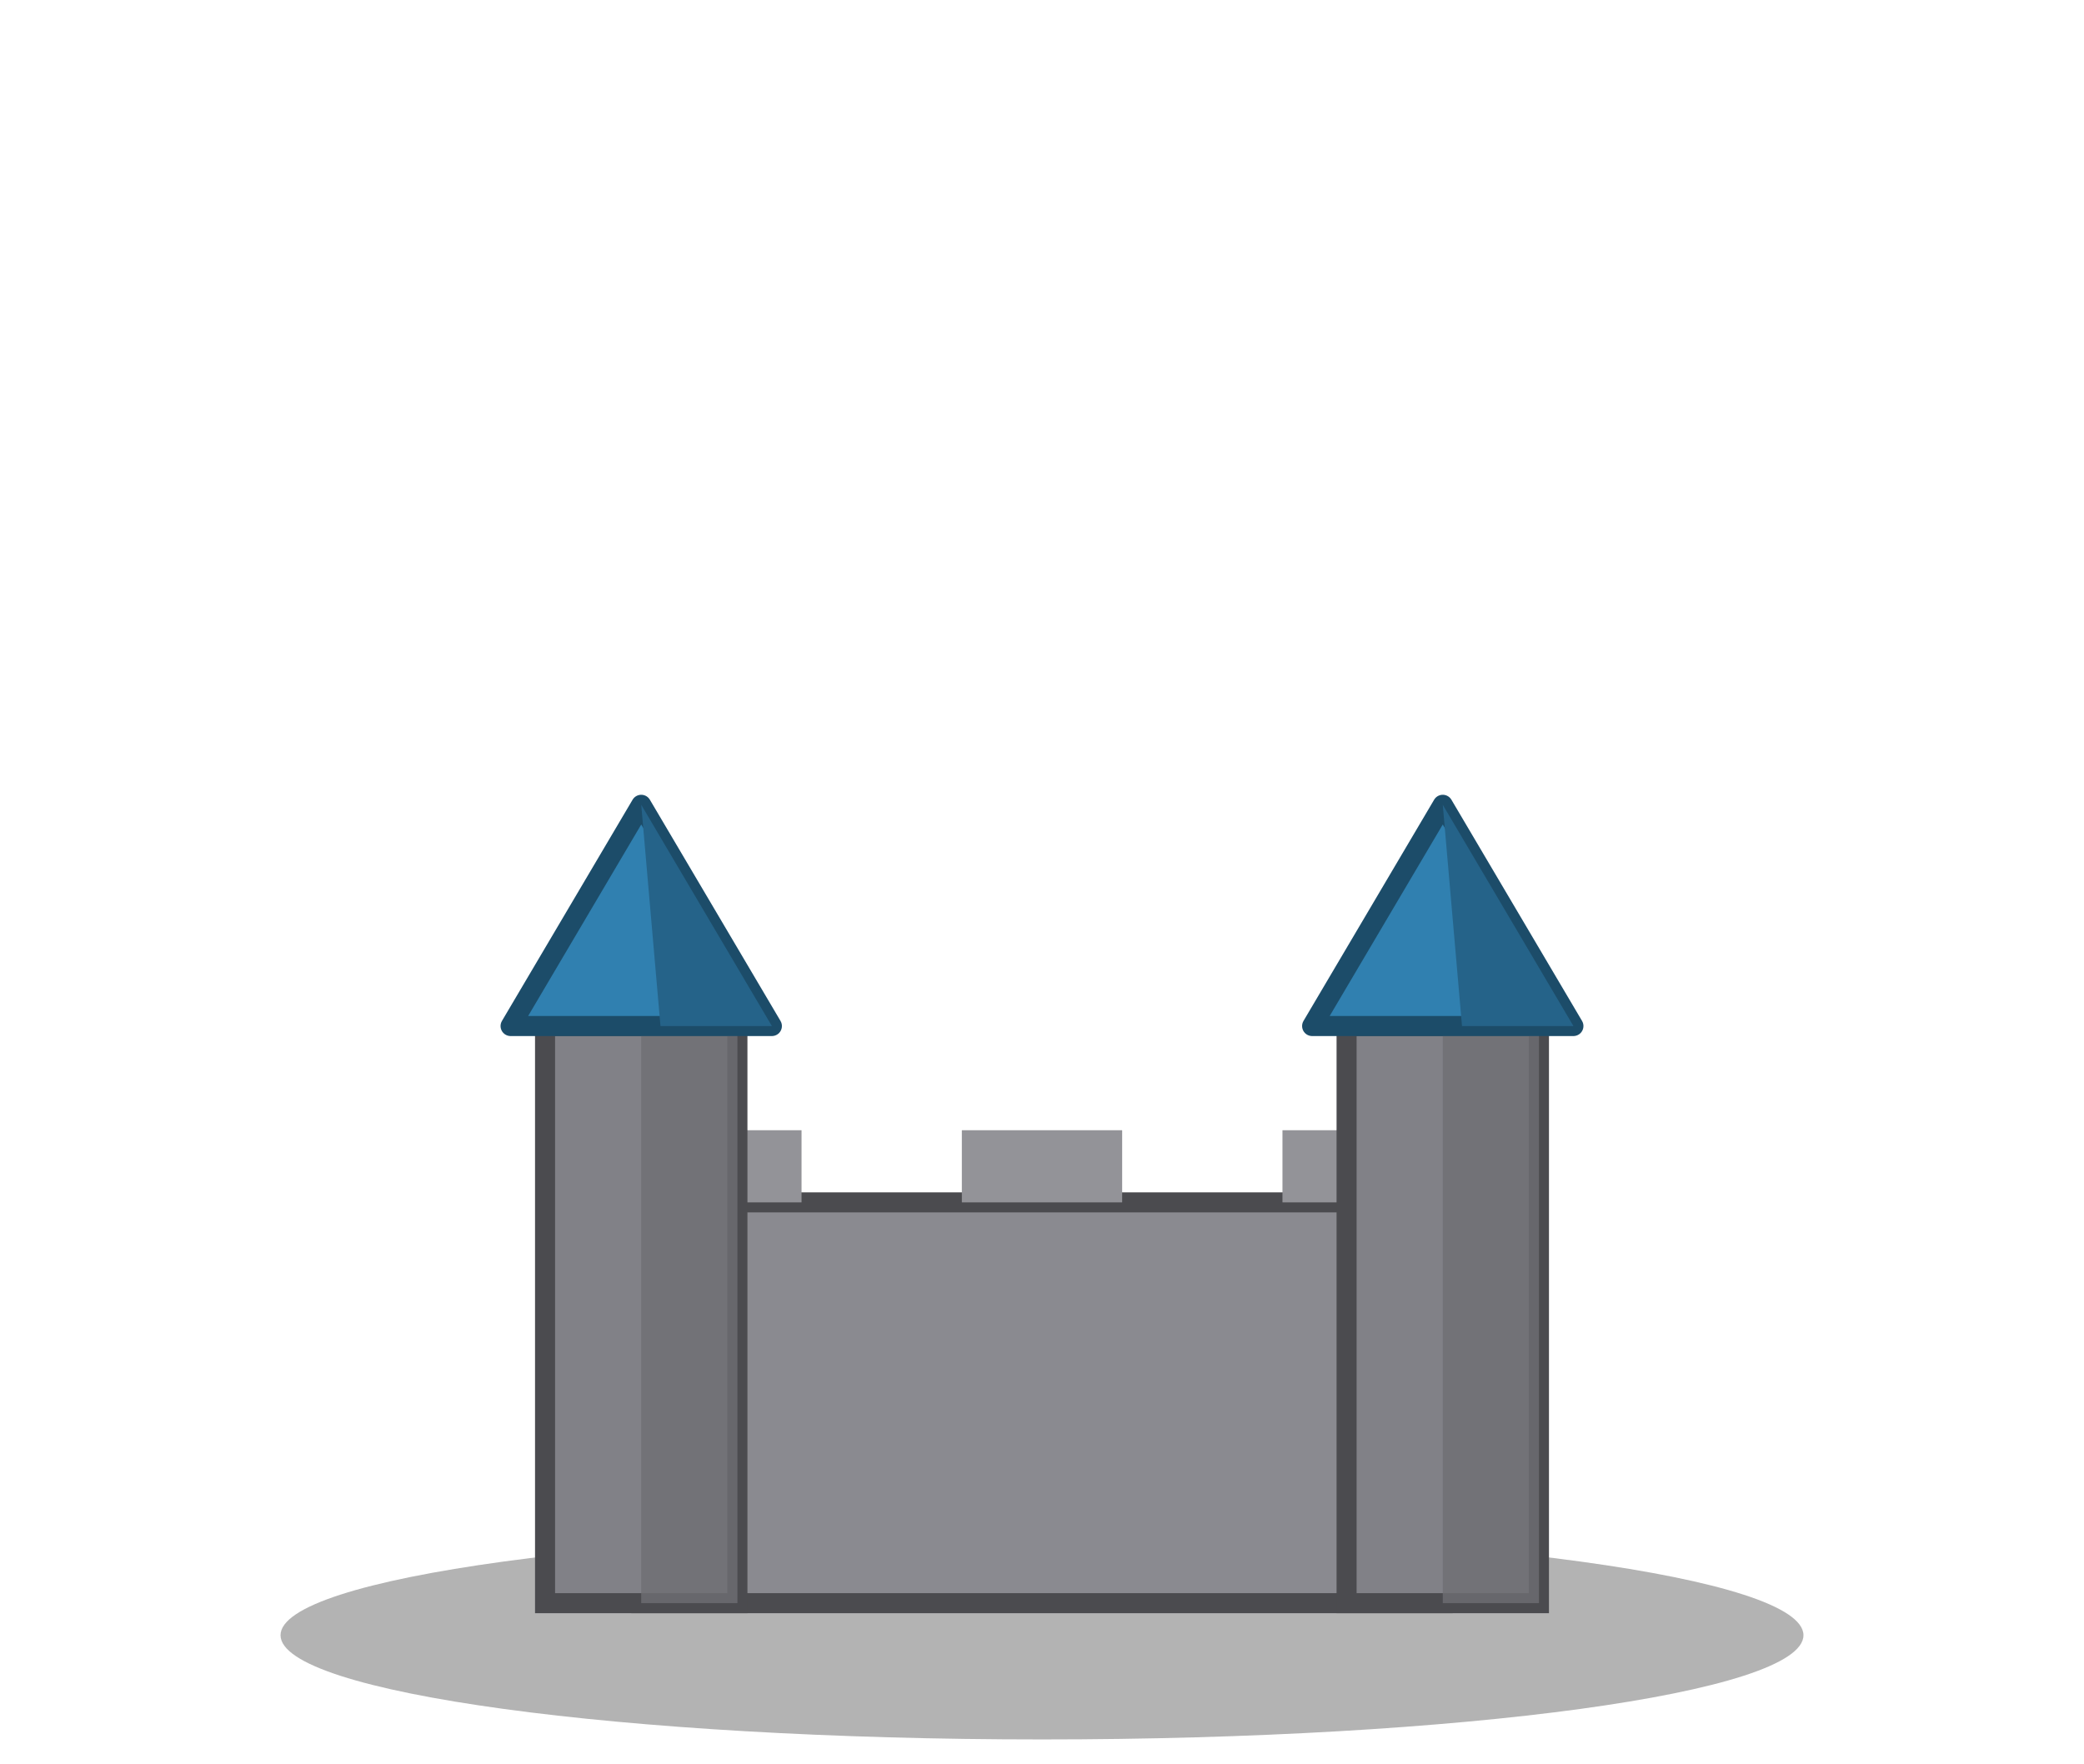
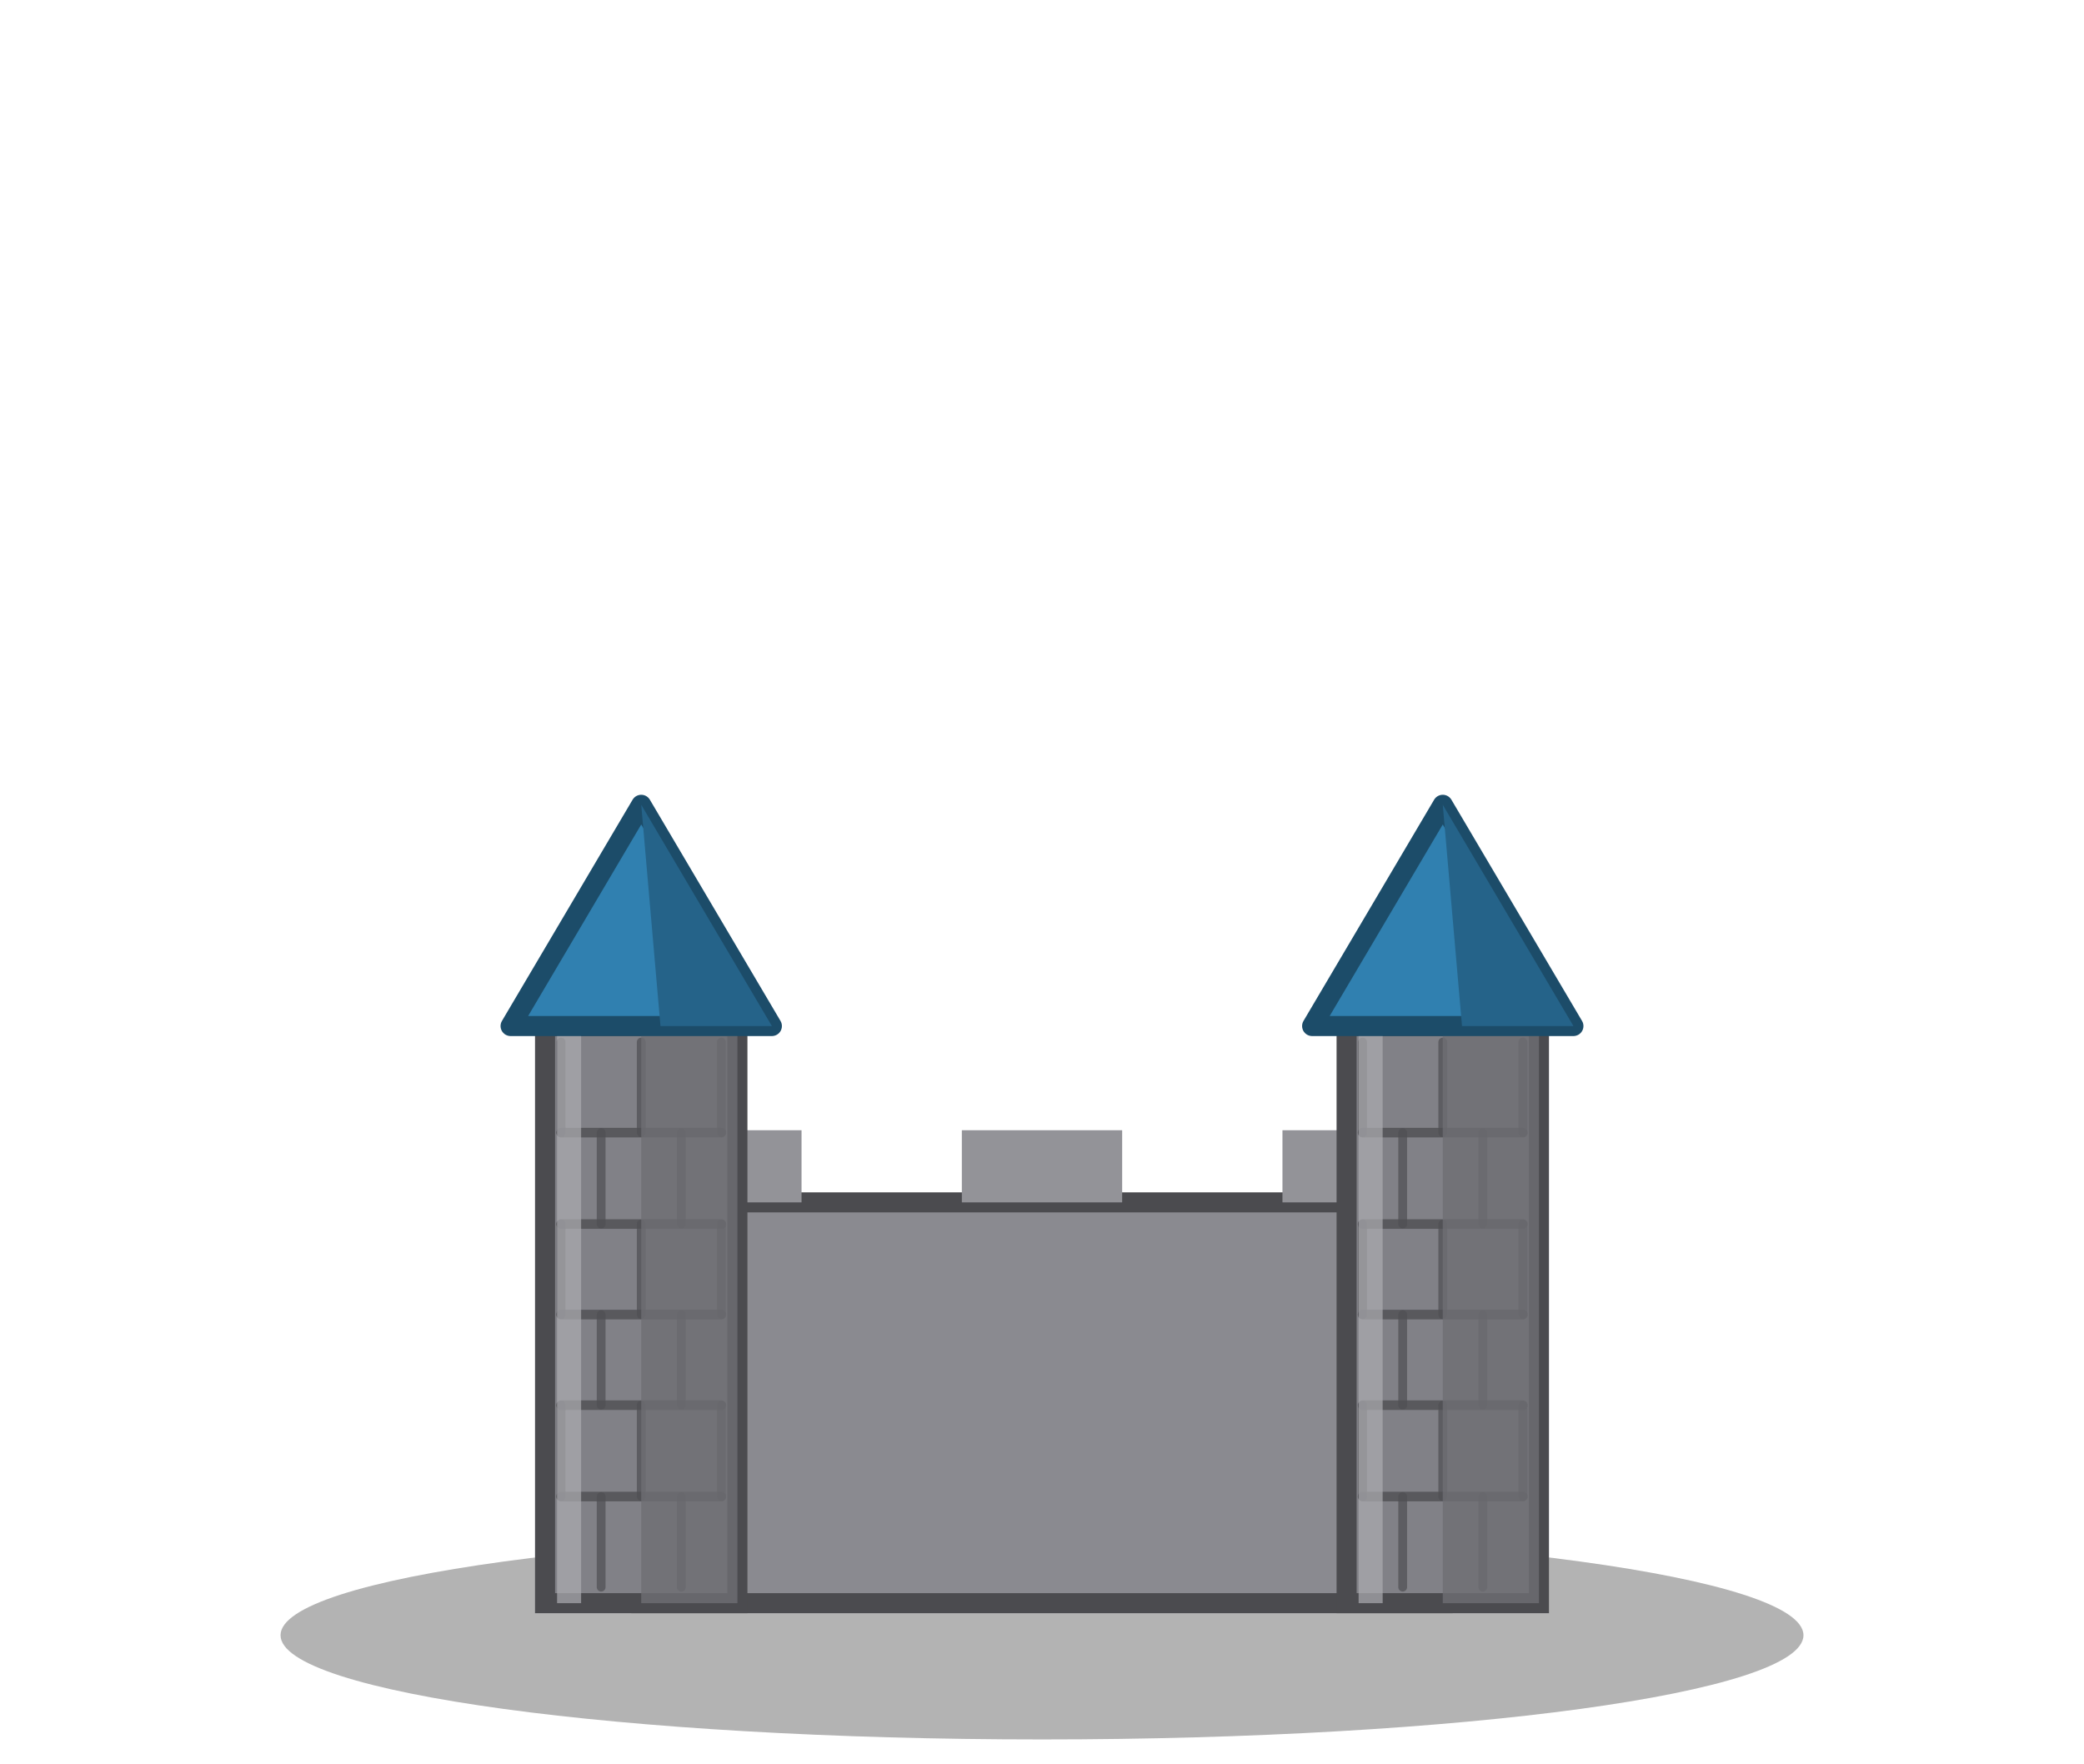
<svg xmlns="http://www.w3.org/2000/svg" width="260" height="220" viewBox="0 0 260 220">
  <ellipse cx="130.0" cy="204.0" rx="95.0" ry="13.0" fill="#000" opacity="0.3" />
  <rect x="80.0" y="150.0" width="100.0" height="50.0" fill="#8a8a90" stroke="#4b4b4f" stroke-width="2.5" />
  <rect x="80.0" y="141.0" width="20.0" height="9.0" fill="#939398" />
  <rect x="120.0" y="141.0" width="20.0" height="9.0" fill="#939398" />
  <rect x="160.0" y="141.0" width="20.0" height="9.0" fill="#939398" />
  <rect x="68.0" y="128.0" width="24.0" height="72.0" fill="#818187" stroke="#4b4b4f" stroke-width="2.5" />
+   <line x1="70.0" y1="141.3" x2="90.0" y2="141.3" stroke="#4f4f53" stroke-width="1.2" stroke-linecap="round" opacity="0.8" />
+   <line x1="70.0" y1="152.7" x2="90.0" y2="152.7" stroke="#4f4f53" stroke-width="1.2" stroke-linecap="round" opacity="0.8" />
+   <line x1="70.0" y1="164.0" x2="90.0" y2="164.0" stroke="#4f4f53" stroke-width="1.2" stroke-linecap="round" opacity="0.8" />
+   <line x1="70.0" y1="175.3" x2="90.0" y2="175.3" stroke="#4f4f53" stroke-width="1.2" stroke-linecap="round" opacity="0.8" />
+   <line x1="70.0" y1="186.7" x2="90.0" y2="186.7" stroke="#4f4f53" stroke-width="1.2" stroke-linecap="round" opacity="0.8" />
+   <line x1="70.0" y1="130.0" x2="70.0" y2="141.3" stroke="#4f4f53" stroke-width="1.1" stroke-linecap="round" opacity="0.7" />
+   <line x1="80.0" y1="130.0" x2="80.0" y2="141.3" stroke="#4f4f53" stroke-width="1.1" stroke-linecap="round" opacity="0.7" />
+   <line x1="90.0" y1="130.0" x2="90.0" y2="141.3" stroke="#4f4f53" stroke-width="1.1" stroke-linecap="round" opacity="0.7" />
+   <line x1="75.0" y1="141.3" x2="75.0" y2="152.7" stroke="#4f4f53" stroke-width="1.1" stroke-linecap="round" opacity="0.7" />
+   <line x1="85.0" y1="141.3" x2="85.0" y2="152.7" stroke="#4f4f53" stroke-width="1.1" stroke-linecap="round" opacity="0.7" />
+   <line x1="70.0" y1="152.7" x2="70.0" y2="164.0" stroke="#4f4f53" stroke-width="1.1" stroke-linecap="round" opacity="0.7" />
+   <line x1="80.0" y1="152.7" x2="80.0" y2="164.0" stroke="#4f4f53" stroke-width="1.1" stroke-linecap="round" opacity="0.7" />
+   <line x1="90.0" y1="152.7" x2="90.0" y2="164.0" stroke="#4f4f53" stroke-width="1.1" stroke-linecap="round" opacity="0.7" />
+   <line x1="75.0" y1="164.0" x2="75.0" y2="175.3" stroke="#4f4f53" stroke-width="1.1" stroke-linecap="round" opacity="0.7" />
+   <line x1="85.0" y1="164.0" x2="85.0" y2="175.3" stroke="#4f4f53" stroke-width="1.1" stroke-linecap="round" opacity="0.7" />
+   <line x1="70.0" y1="175.3" x2="70.0" y2="186.7" stroke="#4f4f53" stroke-width="1.1" stroke-linecap="round" opacity="0.7" />
+   <line x1="80.0" y1="175.3" x2="80.0" y2="186.7" stroke="#4f4f53" stroke-width="1.1" stroke-linecap="round" opacity="0.7" />
+   <line x1="90.0" y1="175.3" x2="90.0" y2="186.7" stroke="#4f4f53" stroke-width="1.1" stroke-linecap="round" opacity="0.7" />
+   <line x1="75.0" y1="186.7" x2="75.0" y2="198.0" stroke="#4f4f53" stroke-width="1.1" stroke-linecap="round" opacity="0.7" />
+   <line x1="85.0" y1="186.7" x2="85.0" y2="198.0" stroke="#4f4f53" stroke-width="1.1" stroke-linecap="round" opacity="0.7" />
  <rect x="80.0" y="128.0" width="12.0" height="72.0" fill="#6e6e73" opacity="0.8" />
+   <rect x="69.5" y="128.0" width="3.0" height="72.0" fill="#adadb1" opacity="0.7" />
  <polygon points="63.7,128.0 80.0,100.4 96.3,128.0" fill="#3080b0" stroke="#1c4c69" stroke-width="2.5" stroke-linejoin="round" />
  <polygon points="80.0,100.4 96.3,128.0 82.4,128.0" fill="#256389" />
  <rect x="168.0" y="128.0" width="24.0" height="72.0" fill="#818187" stroke="#4b4b4f" stroke-width="2.5" />
+   <line x1="170.0" y1="141.3" x2="190.0" y2="141.3" stroke="#4f4f53" stroke-width="1.2" stroke-linecap="round" opacity="0.8" />
+   <line x1="170.0" y1="152.7" x2="190.0" y2="152.7" stroke="#4f4f53" stroke-width="1.2" stroke-linecap="round" opacity="0.8" />
+   <line x1="170.0" y1="164.0" x2="190.0" y2="164.0" stroke="#4f4f53" stroke-width="1.2" stroke-linecap="round" opacity="0.8" />
+   <line x1="170.0" y1="175.3" x2="190.0" y2="175.3" stroke="#4f4f53" stroke-width="1.2" stroke-linecap="round" opacity="0.8" />
+   <line x1="170.0" y1="186.7" x2="190.0" y2="186.7" stroke="#4f4f53" stroke-width="1.2" stroke-linecap="round" opacity="0.8" />
+   <line x1="170.0" y1="130.0" x2="170.0" y2="141.3" stroke="#4f4f53" stroke-width="1.1" stroke-linecap="round" opacity="0.7" />
+   <line x1="180.0" y1="130.0" x2="180.0" y2="141.3" stroke="#4f4f53" stroke-width="1.1" stroke-linecap="round" opacity="0.7" />
+   <line x1="190.0" y1="130.0" x2="190.0" y2="141.3" stroke="#4f4f53" stroke-width="1.1" stroke-linecap="round" opacity="0.7" />
+   <line x1="175.0" y1="141.3" x2="175.0" y2="152.7" stroke="#4f4f53" stroke-width="1.1" stroke-linecap="round" opacity="0.7" />
+   <line x1="185.0" y1="141.3" x2="185.0" y2="152.7" stroke="#4f4f53" stroke-width="1.1" stroke-linecap="round" opacity="0.7" />
+   <line x1="170.0" y1="152.7" x2="170.0" y2="164.0" stroke="#4f4f53" stroke-width="1.1" stroke-linecap="round" opacity="0.7" />
+   <line x1="180.0" y1="152.7" x2="180.0" y2="164.0" stroke="#4f4f53" stroke-width="1.1" stroke-linecap="round" opacity="0.7" />
+   <line x1="190.0" y1="152.7" x2="190.0" y2="164.0" stroke="#4f4f53" stroke-width="1.1" stroke-linecap="round" opacity="0.7" />
+   <line x1="175.0" y1="164.0" x2="175.0" y2="175.3" stroke="#4f4f53" stroke-width="1.1" stroke-linecap="round" opacity="0.7" />
+   <line x1="185.0" y1="164.0" x2="185.0" y2="175.3" stroke="#4f4f53" stroke-width="1.1" stroke-linecap="round" opacity="0.7" />
+   <line x1="170.0" y1="175.3" x2="170.0" y2="186.7" stroke="#4f4f53" stroke-width="1.1" stroke-linecap="round" opacity="0.7" />
+   <line x1="180.0" y1="175.3" x2="180.0" y2="186.7" stroke="#4f4f53" stroke-width="1.1" stroke-linecap="round" opacity="0.7" />
+   <line x1="190.0" y1="175.3" x2="190.0" y2="186.7" stroke="#4f4f53" stroke-width="1.1" stroke-linecap="round" opacity="0.7" />
+   <line x1="175.0" y1="186.7" x2="175.0" y2="198.0" stroke="#4f4f53" stroke-width="1.1" stroke-linecap="round" opacity="0.7" />
+   <line x1="185.0" y1="186.7" x2="185.0" y2="198.0" stroke="#4f4f53" stroke-width="1.1" stroke-linecap="round" opacity="0.7" />
  <rect x="180.0" y="128.0" width="12.0" height="72.0" fill="#6e6e73" opacity="0.8" />
+   <rect x="169.5" y="128.0" width="3.0" height="72.0" fill="#adadb1" opacity="0.7" />
  <polygon points="163.7,128.0 180.0,100.4 196.3,128.0" fill="#3080b0" stroke="#1c4c69" stroke-width="2.5" stroke-linejoin="round" />
  <polygon points="180.0,100.4 196.3,128.0 182.4,128.0" fill="#256389" />
</svg>
